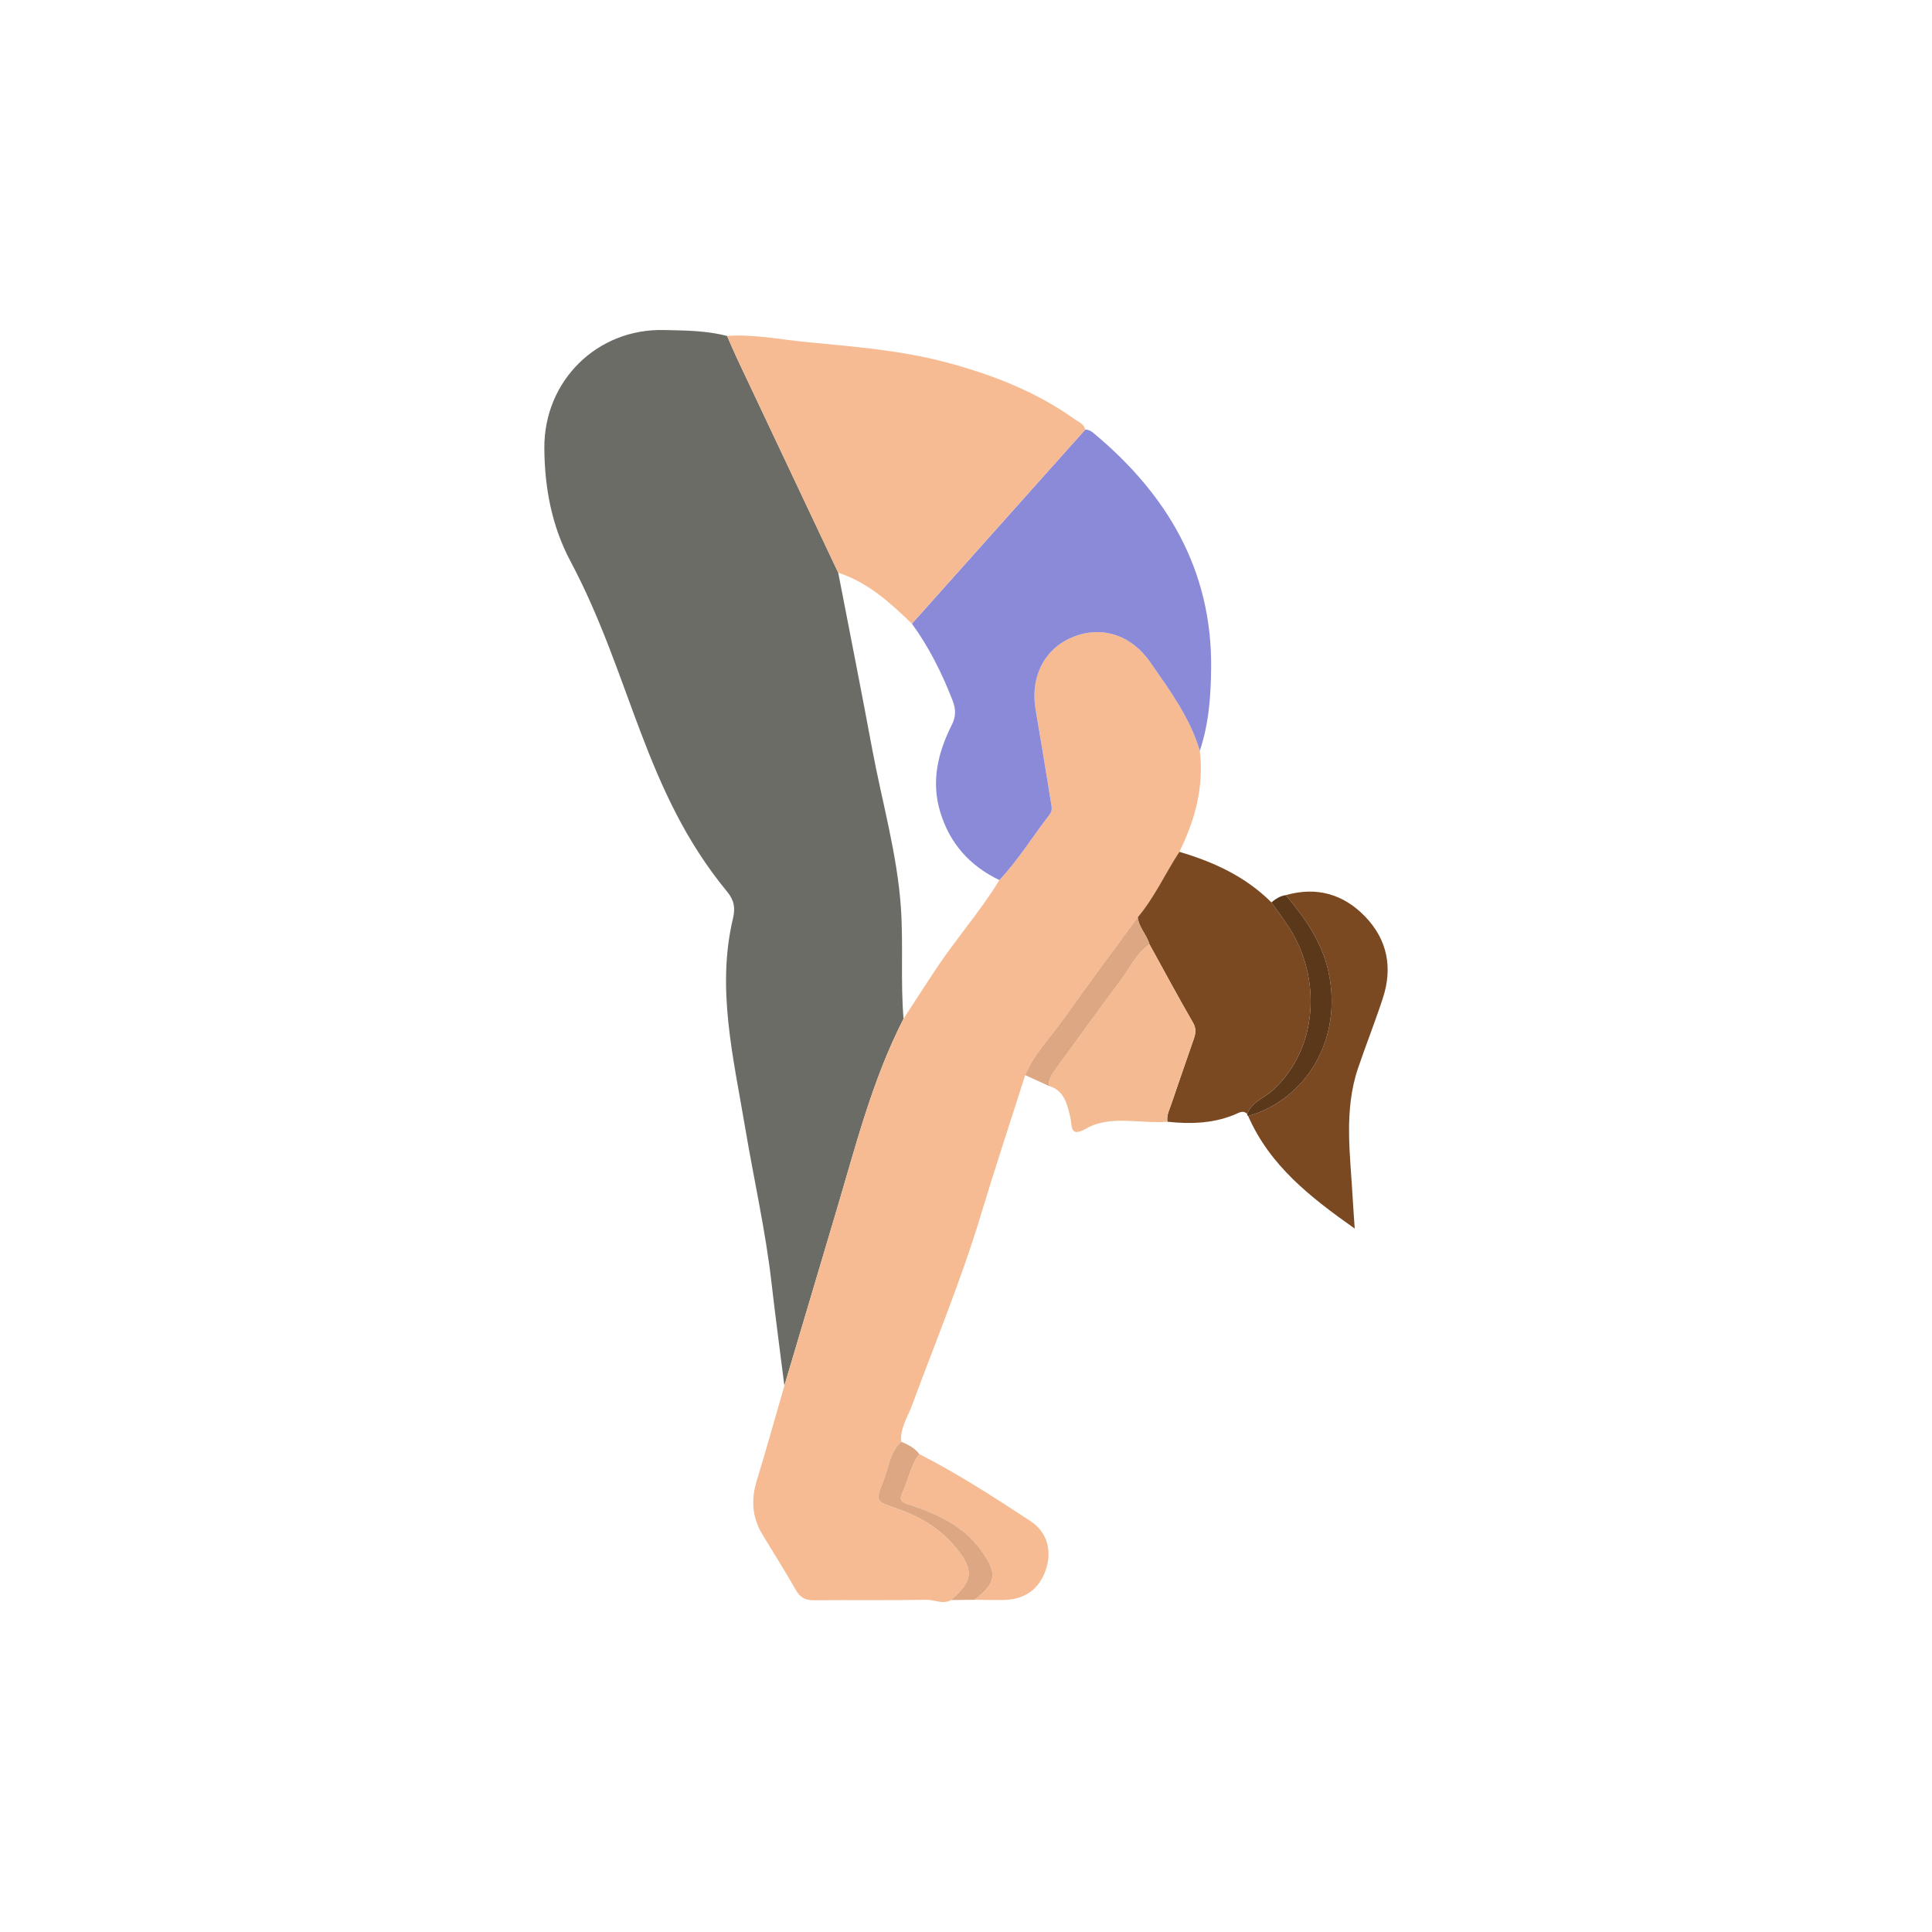
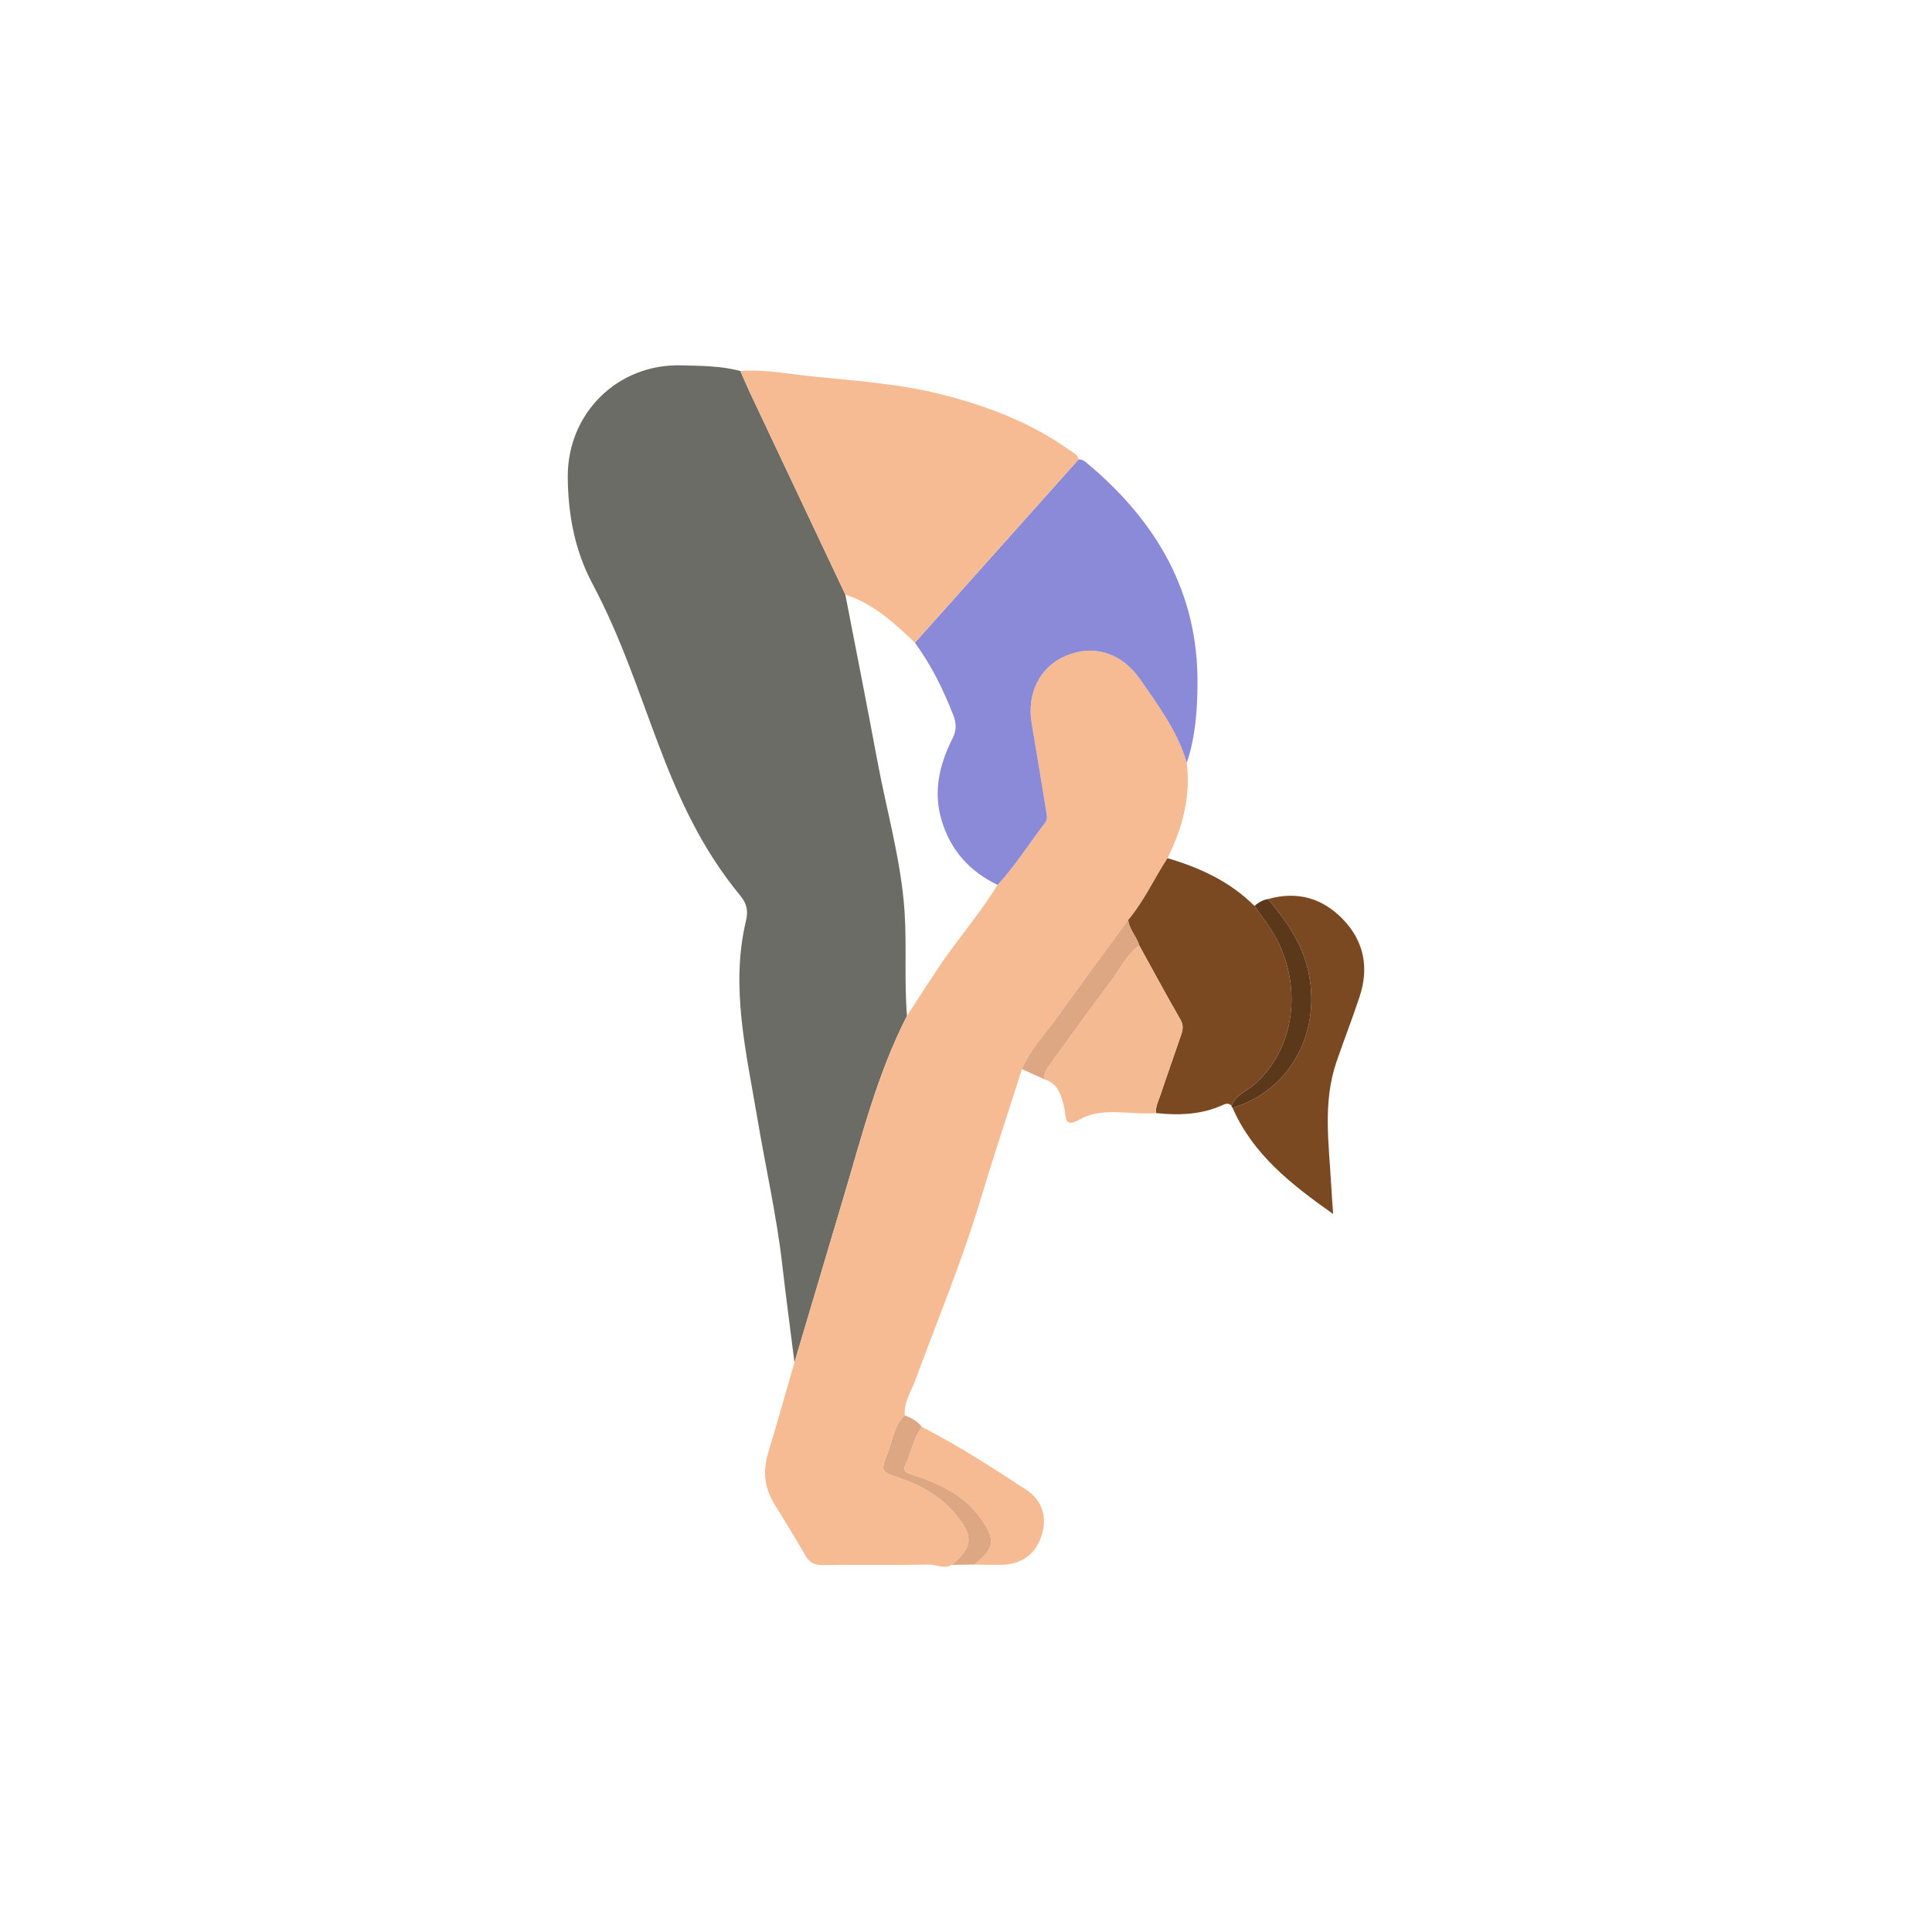
<svg xmlns="http://www.w3.org/2000/svg" width="500" height="500" viewBox="0 0 500 500" fill="none">
-   <path d="M202.997 358.63C201.87 349.648 200.66 340.679 199.631 331.687C198.152 318.739 195.046 304.909 192.884 292.06C189.779 273.6 185.394 255.782 189.69 237.713C190.341 234.98 190.017 232.983 188.169 230.747C166.621 204.642 163.398 174.864 147.615 145.206C142.808 136.173 140.932 126.21 140.875 115.964C140.779 98.6 154.464 84.992 171.853 85.408C177.301 85.538 182.816 85.538 188.166 86.951C189.036 88.92 189.865 90.91 190.786 92.857C199.495 111.316 208.216 129.769 216.935 148.226C219.859 163.358 222.869 178.474 225.679 193.628C228.232 207.405 232.204 220.975 233.156 234.973C233.804 244.482 233.032 254.093 233.836 263.64C225.711 279.506 221.421 296.708 216.367 313.647C211.893 328.636 207.448 343.638 202.99 358.63H202.997Z" fill="#6A6C65" />
-   <path d="M202.997 358.63C207.454 343.635 211.896 328.636 216.373 313.647C221.428 296.711 225.717 279.506 233.842 263.64C236.623 259.367 239.373 255.071 242.195 250.826C247.421 242.955 253.714 235.843 258.645 227.763C263.55 222.53 267.291 216.403 271.669 210.767C272.396 209.83 272.177 208.83 272.015 207.833C270.697 199.769 269.402 191.701 268.018 183.646C266.589 175.328 270.164 168.076 277.317 165.009C284.909 161.751 292.726 164.199 297.739 171.454C302.72 178.661 307.981 185.716 310.499 194.301C311.63 203.604 309.286 212.202 305.216 220.454C301.549 226.052 298.796 232.233 294.443 237.396C287.995 246.213 281.473 254.976 275.13 263.866C271.761 268.587 267.608 272.784 265.325 278.249C261.493 290.288 257.508 302.283 253.86 314.377C248.799 331.157 242.075 347.321 236.017 363.736C234.89 366.79 232.893 369.635 233.229 373.137C230.27 375.902 229.946 379.9 228.568 383.376C226.463 388.688 226.711 388.529 232.026 390.371C237.607 392.304 242.751 395.21 246.697 399.747C252.203 406.071 252.016 409.097 246.091 414.107C243.989 415.301 241.897 413.987 239.785 414.025C230.079 414.209 220.367 414.053 210.661 414.145C208.493 414.164 207.124 413.498 206.022 411.58C203.228 406.713 200.25 401.953 197.332 397.156C194.646 392.739 194.329 388.148 195.84 383.221C198.342 375.061 200.619 366.834 202.993 358.637L202.997 358.63Z" fill="#F6BB92" />
-   <path d="M310.5 194.301C307.982 185.716 302.721 178.661 297.739 171.454C292.726 164.196 284.909 161.751 277.318 165.008C270.164 168.076 266.586 175.327 268.018 183.646C269.402 191.698 270.695 199.768 272.015 207.833C272.177 208.83 272.396 209.83 271.669 210.767C267.291 216.402 263.551 222.53 258.642 227.762C250.997 224.105 245.802 218.307 243.335 210.16C240.929 202.216 242.72 194.79 246.301 187.653C247.406 185.452 247.428 183.579 246.501 181.214C243.751 174.191 240.453 167.507 235.998 161.411C250.952 144.666 265.907 127.921 280.861 111.176C281.664 111.176 282.315 111.503 282.934 112.018C301.981 127.845 313.681 147.441 313.44 172.841C313.373 180.045 312.862 187.341 310.506 194.304L310.5 194.301Z" fill="#8A8AD9" />
-   <path d="M280.854 111.174C265.9 127.918 250.945 144.663 235.991 161.405C230.359 155.973 224.606 150.712 216.935 148.223C208.216 129.766 199.491 111.313 190.785 92.854C189.868 90.907 189.039 88.917 188.166 86.948C195.081 86.443 201.866 87.863 208.683 88.526C220.815 89.71 233.007 90.618 244.872 93.775C256.778 96.943 268.125 101.337 278.225 108.557C279.238 109.281 280.546 109.729 280.854 111.17V111.174Z" fill="#F6BB92" />
-   <path d="M294.443 237.392C298.796 232.229 301.549 226.048 305.216 220.45C314.113 223.07 322.364 226.864 329.035 233.531C330.575 235.716 332.197 237.849 333.642 240.094C341.907 252.956 341.325 271.228 329.362 282.169C327.165 284.179 323.939 285.154 322.78 288.278C322.047 287.576 321.323 287.643 320.415 288.062C314.567 290.761 308.391 290.964 302.121 290.31C301.851 288.573 302.702 287.071 303.216 285.525C305.064 279.994 307.023 274.505 308.912 268.99C309.401 267.561 309.671 266.269 308.763 264.694C304.886 257.976 301.212 251.14 297.466 244.348C296.771 241.894 294.72 240.027 294.443 237.392Z" fill="#7A4922" />
-   <path d="M332.772 231.658C340.792 229.385 347.755 231.395 353.403 237.319C359.102 243.294 360.433 250.508 357.886 258.303C355.905 264.364 353.549 270.304 351.492 276.343C347.698 287.475 349.473 298.867 350.082 310.195C350.212 312.583 350.4 314.967 350.603 317.955C339.119 309.849 328.641 301.67 323.031 288.84C337.982 284.56 347.634 268.945 343.783 251.422C342.097 243.748 337.703 237.545 332.769 231.658H332.772Z" fill="#7A4922" />
-   <path d="M297.466 244.349C301.212 251.14 304.889 257.976 308.763 264.695C309.671 266.269 309.401 267.562 308.912 268.99C307.023 274.505 305.064 279.998 303.216 285.526C302.702 287.069 301.851 288.574 302.121 290.311C295.151 290.863 287.274 288.526 281.219 292.019C276.711 294.622 277.524 291.26 276.952 288.936C276.133 285.602 275.365 282.16 271.39 281.011C271.364 279.242 272.285 277.896 273.282 276.537C278.762 269.073 284.106 261.504 289.709 254.134C292.224 250.826 293.951 246.87 297.463 244.349H297.466Z" fill="#F4BA92" />
-   <path d="M237.89 376.296C247.872 381.389 257.267 387.485 266.617 393.609C271.196 396.61 272.323 401.601 270.593 406.443C268.815 411.424 265.084 414.018 259.499 414.088C257.08 414.12 254.66 414.047 252.241 414.021C257.889 409.526 258.181 407.211 253.984 401.344C249.45 395.009 242.824 391.907 235.75 389.564C234.153 389.034 232.435 388.723 233.394 386.681C235.001 383.262 235.604 379.414 237.89 376.299V376.296Z" fill="#F6BB92" />
-   <path d="M332.772 231.659C337.706 237.545 342.1 243.749 343.786 251.423C347.637 268.946 337.985 284.561 323.034 288.841C322.834 288.707 322.749 288.523 322.78 288.285C323.939 285.161 327.165 284.186 329.362 282.176C341.326 271.235 341.907 252.963 333.642 240.101C332.197 237.853 330.575 235.723 329.035 233.538C330.14 232.633 331.308 231.852 332.772 231.662V231.659Z" fill="#5C381A" />
-   <path d="M297.466 244.349C293.954 246.87 292.227 250.826 289.712 254.135C284.109 261.507 278.765 269.073 273.285 276.537C272.288 277.896 271.37 279.243 271.393 281.011C269.37 280.087 267.348 279.166 265.325 278.242C267.608 272.781 271.761 268.581 275.13 263.86C281.473 254.97 287.995 246.207 294.443 237.39C294.719 240.025 296.77 241.892 297.466 244.346V244.349Z" fill="#DCA782" />
-   <path d="M237.89 376.296C235.604 379.411 234.998 383.259 233.394 386.678C232.435 388.72 234.153 389.034 235.75 389.561C242.824 391.904 249.45 395.006 253.984 401.34C258.182 407.208 257.889 409.525 252.241 414.018C250.193 414.047 248.145 414.072 246.098 414.101C252.022 409.091 252.213 406.068 246.704 399.74C242.754 395.203 237.614 392.298 232.032 390.364C226.717 388.523 226.47 388.685 228.575 383.37C229.953 379.896 230.273 375.896 233.236 373.13C235.01 373.857 236.709 374.692 237.89 376.29V376.296Z" fill="#DCA782" />
+   <path d="M205.608 352.595C204.543 344.112 203.401 335.641 202.429 327.149C201.032 314.921 198.099 301.859 196.057 289.723C193.125 272.289 188.984 255.461 193.041 238.396C193.655 235.814 193.35 233.928 191.604 231.817C171.253 207.162 168.209 179.038 153.303 151.028C148.763 142.497 146.991 133.087 146.937 123.411C146.847 107.011 159.771 94.159 176.195 94.552C181.34 94.675 186.549 94.675 191.601 96.01C192.423 97.869 193.206 99.749 194.075 101.587C202.3 119.021 210.538 136.449 218.772 153.88C221.534 168.171 224.376 182.448 227.03 196.76C229.441 209.771 233.192 222.587 234.092 235.808C234.704 244.789 233.975 253.866 234.734 262.883C227.06 277.867 223.009 294.113 218.235 310.111C214.01 324.267 209.812 338.436 205.602 352.595H205.608Z" fill="#6A6C65" />
+   <path d="M205.608 352.596C209.818 338.433 214.013 324.268 218.241 310.111C223.015 294.117 227.066 277.867 234.74 262.883C237.366 258.847 239.963 254.79 242.629 250.781C247.565 243.347 253.508 236.63 258.165 228.999C262.798 224.057 266.33 218.27 270.465 212.947C271.152 212.062 270.945 211.118 270.792 210.176C269.548 202.56 268.324 194.94 267.017 187.333C265.667 179.476 269.044 172.628 275.8 169.731C282.969 166.654 290.352 168.966 295.087 175.818C299.792 182.625 304.76 189.288 307.138 197.396C308.206 206.182 305.993 214.302 302.149 222.096C298.685 227.382 296.085 233.221 291.974 238.096C285.884 246.424 279.725 254.7 273.734 263.096C270.552 267.555 266.63 271.519 264.474 276.68C260.855 288.05 257.091 299.379 253.646 310.801C248.866 326.649 242.515 341.915 236.794 357.417C235.729 360.302 233.843 362.989 234.161 366.296C231.366 368.908 231.06 372.683 229.759 375.967C227.771 380.984 228.005 380.834 233.024 382.573C238.296 384.399 243.154 387.143 246.881 391.428C252.081 397.401 251.904 400.259 246.308 404.99C244.323 406.118 242.347 404.877 240.353 404.913C231.186 405.086 222.014 404.939 212.847 405.026C210.799 405.044 209.506 404.415 208.466 402.604C205.827 398.007 203.014 393.512 200.259 388.981C197.722 384.81 197.422 380.474 198.849 375.82C201.212 368.113 203.362 360.344 205.605 352.602L205.608 352.596Z" fill="#F6BB92" />
+   <path d="M307.138 197.396C304.761 189.288 299.792 182.625 295.087 175.818C290.352 168.963 282.97 166.654 275.8 169.731C269.044 172.627 265.665 179.476 267.017 187.333C268.324 194.937 269.545 202.56 270.792 210.176C270.945 211.118 271.152 212.062 270.465 212.947C266.33 218.269 262.798 224.057 258.162 228.998C250.941 225.544 246.036 220.068 243.706 212.374C241.433 204.871 243.124 197.858 246.506 191.117C247.55 189.039 247.571 187.27 246.695 185.036C244.099 178.403 240.983 172.091 236.776 166.333C250.899 150.519 265.023 134.704 279.146 118.889C279.905 118.889 280.52 119.198 281.104 119.684C299.093 134.632 310.143 153.139 309.915 177.128C309.852 183.932 309.369 190.823 307.144 197.399L307.138 197.396Z" fill="#8A8AD9" />
+   <path d="M279.14 118.887C265.017 134.701 250.893 150.516 236.77 166.328C231.45 161.197 226.017 156.228 218.772 153.878C210.538 136.447 202.298 119.019 194.075 101.585C193.209 99.746 192.426 97.866 191.602 96.007C198.133 95.531 204.541 96.871 210.979 97.498C222.436 98.616 233.951 99.474 245.157 102.454C256.402 105.447 267.119 109.597 276.657 116.416C277.614 117.1 278.849 117.522 279.14 118.884V118.887Z" fill="#F6BB92" />
+   <path d="M291.975 238.093C296.086 233.217 298.686 227.379 302.149 222.092C310.551 224.566 318.344 228.149 324.645 234.447C326.099 236.51 327.631 238.525 328.996 240.645C336.801 252.792 336.252 270.049 324.953 280.382C322.878 282.281 319.832 283.201 318.737 286.152C318.045 285.489 317.361 285.552 316.503 285.948C310.98 288.497 305.148 288.689 299.225 288.071C298.97 286.431 299.774 285.012 300.26 283.552C302.005 278.328 303.855 273.144 305.639 267.935C306.101 266.586 306.356 265.365 305.498 263.878C301.837 257.533 298.368 251.077 294.829 244.663C294.173 242.345 292.235 240.582 291.975 238.093Z" fill="#7A4922" />
+   <path d="M328.174 232.677C335.748 230.53 342.324 232.428 347.659 238.024C353.041 243.667 354.298 250.48 351.893 257.842C350.022 263.566 347.797 269.176 345.854 274.88C342.27 285.393 343.947 296.152 344.522 306.851C344.645 309.106 344.822 311.358 345.014 314.18C334.168 306.524 324.273 298.8 318.974 286.682C333.095 282.64 342.21 267.893 338.573 251.344C336.981 244.096 332.831 238.237 328.171 232.677H328.174Z" fill="#7A4922" />
+   <path d="M294.829 244.663C298.367 251.077 301.84 257.533 305.498 263.878C306.355 265.366 306.101 266.586 305.639 267.935C303.855 273.144 302.005 278.332 300.259 283.552C299.774 285.009 298.97 286.431 299.225 288.071C292.643 288.593 285.203 286.386 279.485 289.684C275.227 292.143 275.994 288.968 275.455 286.773C274.681 283.624 273.955 280.374 270.201 279.288C270.177 277.618 271.047 276.346 271.988 275.063C277.164 268.013 282.211 260.865 287.503 253.905C289.878 250.78 291.509 247.044 294.826 244.663H294.829Z" fill="#F4BA92" />
+   <path d="M238.563 369.279C247.991 374.089 256.863 379.846 265.694 385.631C270.018 388.464 271.083 393.178 269.449 397.751C267.769 402.456 264.246 404.906 258.971 404.972C256.687 405.002 254.402 404.933 252.117 404.909C257.451 400.663 257.727 398.477 253.763 392.935C249.481 386.953 243.223 384.024 236.542 381.811C235.033 381.31 233.411 381.016 234.317 379.088C235.834 375.858 236.404 372.224 238.563 369.282V369.279Z" fill="#F6BB92" />
+   <path d="M328.174 232.678C332.834 238.237 336.984 244.096 338.576 251.344C342.213 267.893 333.097 282.641 318.977 286.683C318.788 286.557 318.707 286.383 318.737 286.158C319.832 283.207 322.878 282.287 324.953 280.389C336.252 270.055 336.801 252.798 328.995 240.651C327.631 238.528 326.099 236.516 324.644 234.453C325.688 233.598 326.791 232.861 328.174 232.681V232.678Z" fill="#5C381A" />
+   <path d="M294.829 244.664C291.513 247.045 289.881 250.781 287.506 253.906C282.214 260.868 277.167 268.014 271.992 275.064C271.05 276.347 270.183 277.619 270.204 279.289C268.294 278.416 266.384 277.547 264.474 276.674C266.63 271.516 270.552 267.549 273.734 263.09C279.725 254.694 285.884 246.418 291.974 238.091C292.235 240.58 294.172 242.343 294.829 244.661V244.664Z" fill="#DCA782" />
+   <path d="M238.563 369.28C236.404 372.221 235.831 375.856 234.317 379.085C233.411 381.013 235.034 381.31 236.542 381.808C243.223 384.021 249.481 386.951 253.763 392.933C257.727 398.474 257.451 400.663 252.117 404.906C250.183 404.933 248.248 404.957 246.314 404.984C251.91 400.252 252.09 397.398 246.887 391.421C243.157 387.136 238.302 384.393 233.03 382.567C228.011 380.827 227.777 380.98 229.765 375.961C231.066 372.68 231.369 368.902 234.167 366.29C235.843 366.977 237.447 367.765 238.563 369.274V369.28Z" fill="#DCA782" />
</svg>
